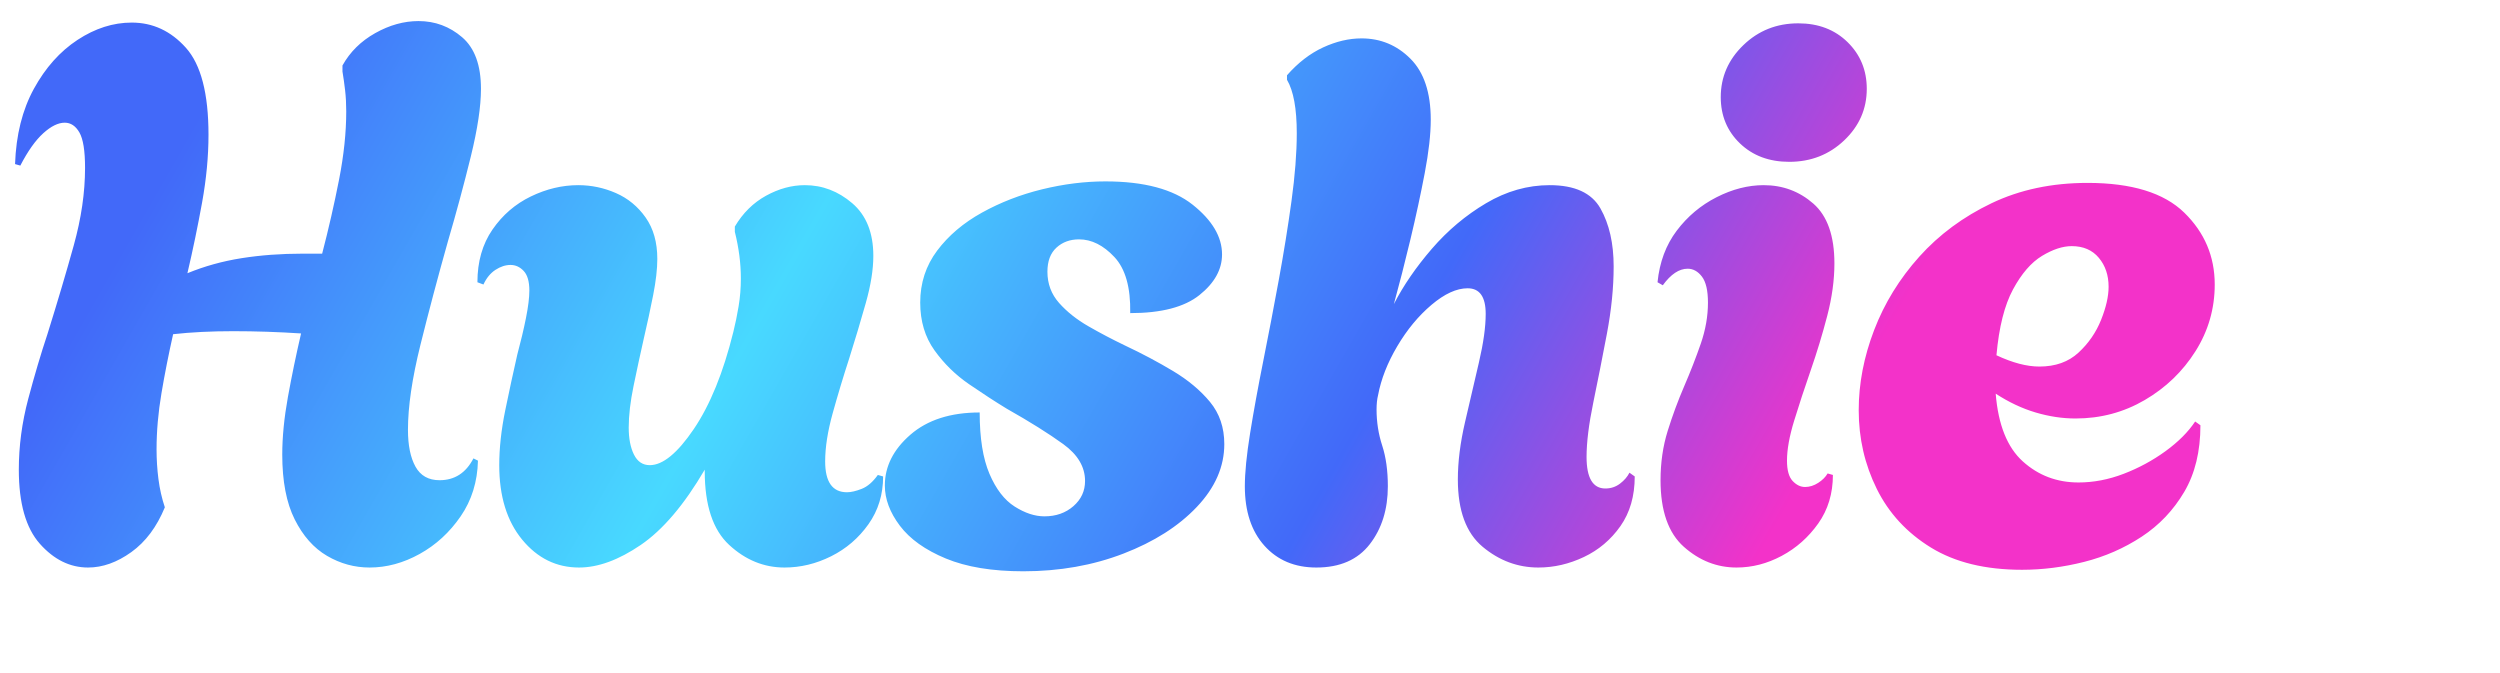
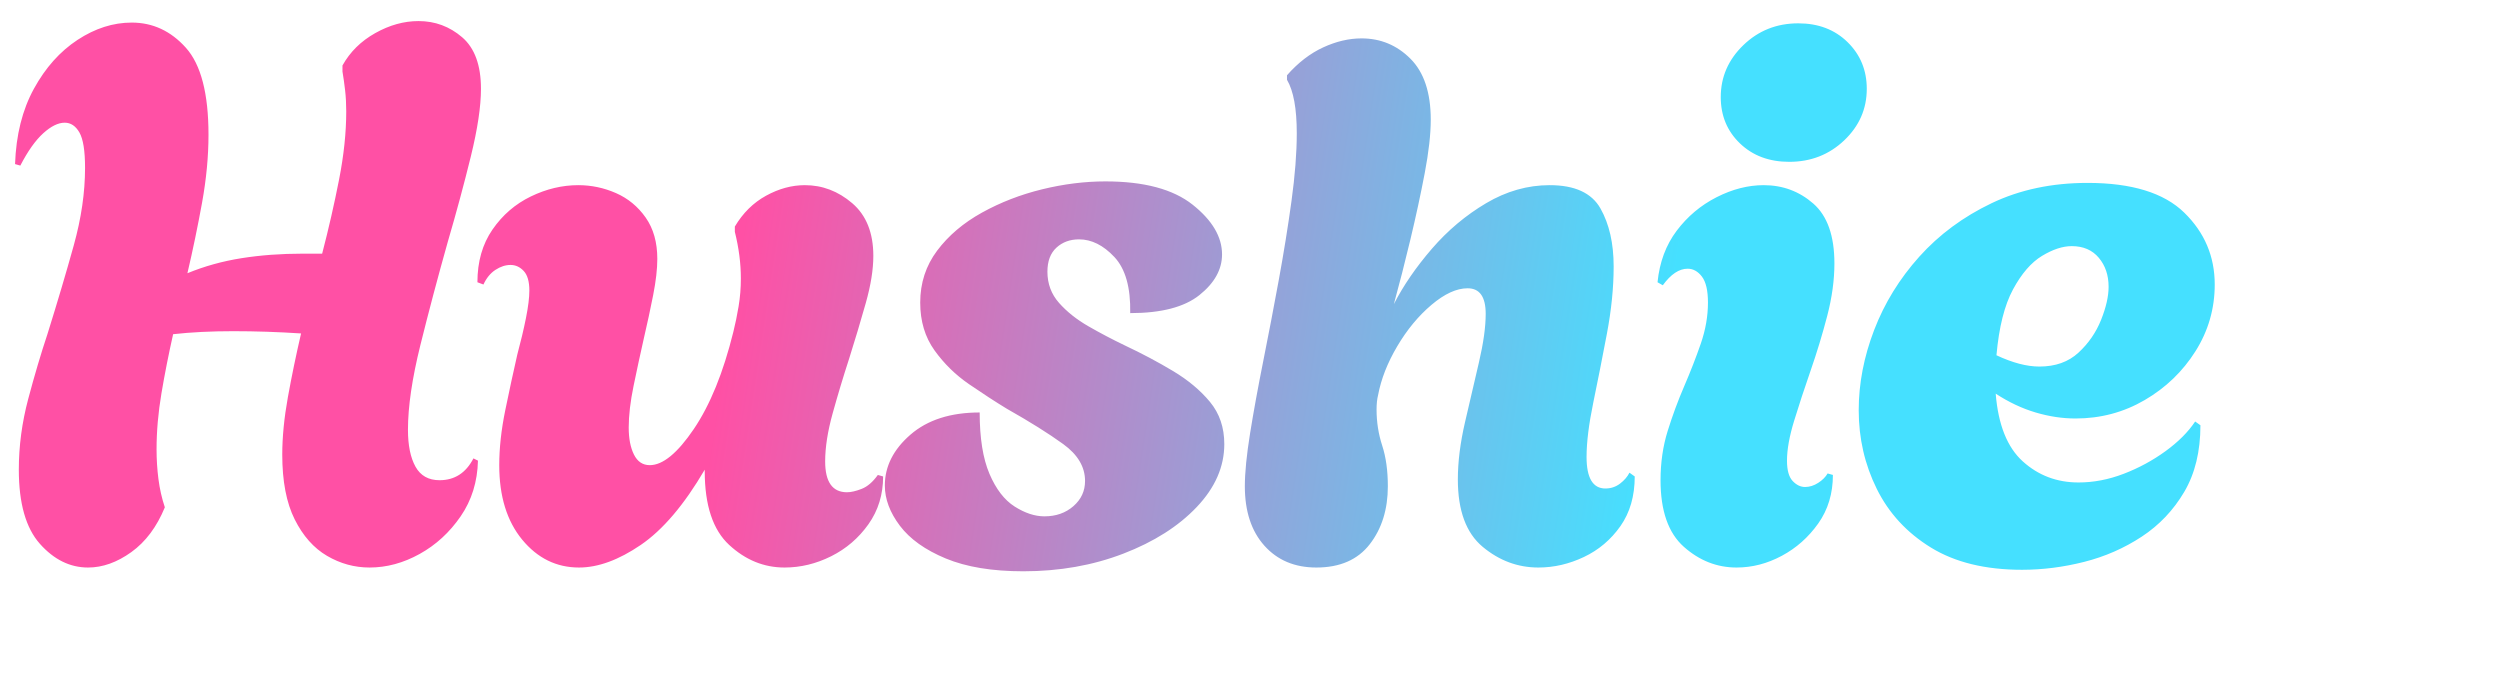
- <svg xmlns="http://www.w3.org/2000/svg" fill="none" version="1.1" width="93" height="25" viewBox="0 0 93 25">
+ <svg xmlns="http://www.w3.org/2000/svg" fill="none" version="1.1" viewBox="0 0 93 25">
  <defs>
-     <linearGradient x1="62.952" y1="25" x2="12.152" y2="-4.038" gradientUnits="userSpaceOnUse" id="master_svg0_18_2299">
-       <stop offset="0%" stop-color="#F332C9" stop-opacity="1" />
-       <stop offset="26.166%" stop-color="#4269F9" stop-opacity="1" />
-       <stop offset="62.624%" stop-color="#48D9FF" stop-opacity="1" />
-       <stop offset="100%" stop-color="#4269F9" stop-opacity="1" />
+     <linearGradient x1="82.414" y1="12.5" x2="0" y2="0" gradientUnits="userSpaceOnUse" id="master_svg0_26_9454">
+       <stop offset="24.183%" stop-color="#45E0FF" stop-opacity="1" />
+       <stop offset="65.714%" stop-color="#FF50A5" stop-opacity="1" />
    </linearGradient>
  </defs>
  <g>
-     <path d="M3.276,21.112Q2.268,21.112,1.484,20.23Q0.7,19.348,0.7,17.472Q0.7,16.156,1.05,14.84Q1.4,13.524,1.764,12.432Q2.324,10.64,2.744,9.128Q3.164,7.616,3.164,6.244Q3.164,5.292,2.954,4.928Q2.744,4.564,2.408,4.564Q2.044,4.564,1.61,4.956Q1.176,5.348,0.756,6.16L0.56,6.104Q0.616,4.48,1.26,3.304Q1.904,2.128,2.884,1.484Q3.864,0.84,4.9,0.84Q6.076,0.84,6.916,1.778Q7.756,2.716,7.756,5.012Q7.756,6.216,7.518,7.532Q7.28,8.848,6.972,10.164Q7.924,9.772,8.988,9.604Q10.052,9.436,11.256,9.436L11.984,9.436Q12.348,8.036,12.614,6.678Q12.88,5.32,12.88,4.144Q12.88,3.724,12.838,3.36Q12.796,2.996,12.74,2.66L12.74,2.436Q13.16,1.68,13.958,1.232Q14.756,0.784,15.568,0.784Q16.492,0.784,17.192,1.386Q17.892,1.988,17.892,3.304Q17.892,4.284,17.514,5.824Q17.136,7.364,16.66,8.988Q16.1,10.976,15.638,12.838Q15.176,14.7,15.176,15.988Q15.176,16.856,15.456,17.36Q15.736,17.864,16.352,17.864Q17.192,17.864,17.612,17.052L17.78,17.136Q17.752,18.312,17.136,19.208Q16.52,20.104,15.61,20.608Q14.7,21.112,13.748,21.112Q12.908,21.112,12.166,20.678Q11.424,20.244,10.962,19.32Q10.5,18.396,10.5,16.912Q10.5,15.932,10.71,14.77Q10.92,13.608,11.2,12.404Q9.912,12.32,8.68,12.32Q8.064,12.32,7.504,12.348Q6.944,12.376,6.44,12.432Q6.188,13.552,6.006,14.63Q5.824,15.708,5.824,16.716Q5.824,17.276,5.894,17.822Q5.964,18.368,6.132,18.872Q5.684,19.964,4.886,20.538Q4.088,21.112,3.276,21.112ZM21.54,21.112Q20.28,21.112,19.426,20.076Q18.572,19.04,18.572,17.304Q18.572,16.352,18.796,15.26Q19.02,14.168,19.244,13.188Q19.44,12.46,19.566,11.83Q19.692,11.2,19.692,10.808Q19.692,10.304,19.482,10.08Q19.272,9.856,18.992,9.856Q18.712,9.856,18.432,10.038Q18.152,10.22,17.984,10.584L17.76,10.5Q17.76,9.352,18.32,8.54Q18.88,7.728,19.748,7.308Q20.616,6.888,21.512,6.888Q22.24,6.888,22.912,7.182Q23.584,7.476,24.018,8.092Q24.452,8.708,24.452,9.632Q24.452,10.192,24.298,10.976Q24.144,11.76,23.948,12.6Q23.752,13.468,23.57,14.35Q23.388,15.232,23.388,15.904Q23.388,16.52,23.584,16.912Q23.78,17.304,24.172,17.304Q24.9,17.304,25.81,15.96Q26.72,14.616,27.28,12.348Q27.392,11.9,27.476,11.396Q27.56,10.892,27.56,10.36Q27.56,9.94,27.504,9.506Q27.448,9.072,27.336,8.624L27.336,8.428Q27.784,7.672,28.498,7.28Q29.212,6.888,29.94,6.888Q30.92,6.888,31.704,7.56Q32.488,8.232,32.488,9.52Q32.488,10.276,32.208,11.27Q31.928,12.264,31.592,13.328Q31.256,14.364,30.976,15.372Q30.696,16.38,30.696,17.164Q30.696,18.312,31.508,18.312Q31.732,18.312,32.054,18.186Q32.376,18.06,32.656,17.668L32.852,17.724Q32.852,18.732,32.306,19.502Q31.76,20.272,30.92,20.692Q30.08,21.112,29.184,21.112Q28.036,21.112,27.126,20.272Q26.216,19.432,26.216,17.528L26.216,17.472Q25.068,19.432,23.836,20.272Q22.604,21.112,21.54,21.112ZM38.068,21.252Q36.332,21.252,35.184,20.776Q34.036,20.3,33.476,19.558Q32.916,18.816,32.916,18.06Q32.916,16.996,33.868,16.17Q34.82,15.344,36.444,15.344Q36.444,16.772,36.808,17.626Q37.172,18.48,37.746,18.844Q38.32,19.208,38.852,19.208Q39.496,19.208,39.93,18.83Q40.364,18.452,40.364,17.892Q40.364,17.108,39.552,16.52Q38.74,15.932,37.452,15.204Q36.808,14.812,36.052,14.294Q35.296,13.776,34.764,13.034Q34.232,12.292,34.232,11.256Q34.232,10.164,34.862,9.324Q35.492,8.484,36.528,7.91Q37.564,7.336,38.768,7.042Q39.972,6.748,41.12,6.748Q43.276,6.748,44.368,7.616Q45.46,8.484,45.46,9.464Q45.46,10.304,44.62,10.976Q43.78,11.648,42.044,11.648Q42.072,10.22,41.456,9.562Q40.84,8.904,40.14,8.904Q39.636,8.904,39.3,9.212Q38.964,9.52,38.964,10.108Q38.964,10.78,39.398,11.27Q39.832,11.76,40.49,12.138Q41.148,12.516,41.848,12.852Q42.8,13.3,43.64,13.804Q44.48,14.308,45.012,14.952Q45.544,15.596,45.544,16.52Q45.544,17.78,44.522,18.858Q43.5,19.936,41.792,20.594Q40.084,21.252,38.068,21.252ZM48.968,21.112Q47.764,21.112,47.036,20.3Q46.308,19.488,46.308,18.088Q46.308,17.332,46.504,16.114Q46.7,14.896,46.994,13.426Q47.288,11.956,47.568,10.43Q47.848,8.904,48.044,7.476Q48.24,6.048,48.24,4.956Q48.24,3.584,47.876,2.968L47.876,2.8Q48.492,2.1,49.22,1.764Q49.948,1.428,50.648,1.428Q51.712,1.428,52.468,2.184Q53.224,2.94,53.224,4.452Q53.224,5.264,53,6.44Q52.776,7.616,52.468,8.904Q52.16,10.192,51.852,11.312Q52.384,10.276,53.266,9.254Q54.148,8.232,55.282,7.56Q56.416,6.888,57.648,6.888Q59.048,6.888,59.538,7.756Q60.028,8.624,60.028,9.912Q60.028,11.088,59.776,12.418Q59.524,13.748,59.272,14.966Q59.02,16.184,59.02,16.996Q59.02,18.172,59.72,18.172Q60.028,18.172,60.266,17.99Q60.504,17.808,60.616,17.584L60.812,17.724Q60.812,18.816,60.28,19.572Q59.748,20.328,58.922,20.72Q58.096,21.112,57.228,21.112Q56.08,21.112,55.156,20.342Q54.232,19.572,54.232,17.836Q54.232,16.856,54.498,15.708Q54.764,14.56,55.016,13.482Q55.268,12.404,55.268,11.676Q55.268,10.724,54.596,10.724Q53.98,10.724,53.252,11.34Q52.524,11.956,51.978,12.88Q51.432,13.804,51.264,14.7Q51.208,14.924,51.208,15.232Q51.208,15.932,51.418,16.576Q51.628,17.22,51.628,18.088Q51.628,19.376,50.956,20.244Q50.284,21.112,48.968,21.112ZM66.56,6.02Q65.44,6.02,64.726,5.334Q64.012,4.648,64.012,3.612Q64.012,2.492,64.852,1.68Q65.692,0.868,66.896,0.868Q68.016,0.868,68.73,1.568Q69.444,2.268,69.444,3.304Q69.444,4.424,68.604,5.222Q67.764,6.02,66.56,6.02ZM64.6,21.112Q63.508,21.112,62.64,20.342Q61.772,19.572,61.772,17.864Q61.772,16.884,62.038,16.03Q62.304,15.176,62.654,14.364Q63.004,13.552,63.27,12.782Q63.536,12.012,63.536,11.256Q63.536,10.584,63.312,10.29Q63.088,9.996,62.78,9.996Q62.304,9.996,61.856,10.612L61.66,10.5Q61.772,9.38,62.374,8.582Q62.976,7.784,63.858,7.336Q64.74,6.888,65.608,6.888Q66.672,6.888,67.456,7.574Q68.24,8.26,68.24,9.8Q68.24,10.724,67.974,11.746Q67.708,12.768,67.358,13.776Q67.008,14.784,66.742,15.652Q66.476,16.52,66.476,17.136Q66.476,17.668,66.686,17.892Q66.896,18.116,67.148,18.116Q67.4,18.116,67.638,17.962Q67.876,17.808,67.988,17.612L68.184,17.668Q68.184,18.704,67.638,19.474Q67.092,20.244,66.28,20.678Q65.468,21.112,64.6,21.112ZM75.22,21.196Q73.176,21.196,71.832,20.37Q70.488,19.544,69.816,18.186Q69.144,16.828,69.144,15.26Q69.144,13.776,69.718,12.278Q70.292,10.78,71.398,9.548Q72.504,8.316,74.086,7.56Q75.668,6.804,77.656,6.804Q80.12,6.804,81.254,7.91Q82.388,9.016,82.388,10.584Q82.388,11.928,81.674,13.062Q80.96,14.196,79.784,14.882Q78.608,15.568,77.208,15.568Q76.48,15.568,75.724,15.344Q74.968,15.12,74.24,14.644Q74.38,16.38,75.248,17.164Q76.116,17.948,77.32,17.948Q78.16,17.948,79,17.626Q79.84,17.304,80.554,16.786Q81.268,16.268,81.66,15.68L81.856,15.82Q81.856,17.276,81.254,18.298Q80.652,19.32,79.672,19.964Q78.692,20.608,77.53,20.902Q76.368,21.196,75.22,21.196ZM75.864,13.636Q76.76,13.636,77.32,13.118Q77.88,12.6,78.16,11.9Q78.44,11.2,78.44,10.668Q78.44,10.024,78.076,9.59Q77.712,9.156,77.068,9.156Q76.564,9.156,75.962,9.52Q75.36,9.884,74.884,10.766Q74.408,11.648,74.268,13.216Q75.164,13.636,75.864,13.636Z" fill="url(#master_svg0_18_2299)" fill-opacity="1" />
+     <path d="M3.276,21.112Q2.268,21.112,1.484,20.23Q0.7,19.348,0.7,17.472Q0.7,16.156,1.05,14.84Q1.4,13.524,1.764,12.432Q2.324,10.64,2.744,9.128Q3.164,7.616,3.164,6.244Q3.164,5.292,2.954,4.928Q2.744,4.564,2.408,4.564Q2.044,4.564,1.61,4.956Q1.176,5.348,0.756,6.16L0.56,6.104Q0.616,4.48,1.26,3.304Q1.904,2.128,2.884,1.484Q3.864,0.84,4.9,0.84Q6.076,0.84,6.916,1.778Q7.756,2.716,7.756,5.012Q7.756,6.216,7.518,7.532Q7.28,8.848,6.972,10.164Q7.924,9.772,8.988,9.604Q10.052,9.436,11.256,9.436L11.984,9.436Q12.348,8.036,12.614,6.678Q12.88,5.32,12.88,4.144Q12.88,3.724,12.838,3.36Q12.796,2.996,12.74,2.66L12.74,2.436Q13.16,1.68,13.958,1.232Q14.756,0.784,15.568,0.784Q16.492,0.784,17.192,1.386Q17.892,1.988,17.892,3.304Q17.892,4.284,17.514,5.824Q17.136,7.364,16.66,8.988Q16.1,10.976,15.638,12.838Q15.176,14.7,15.176,15.988Q15.176,16.856,15.456,17.36Q15.736,17.864,16.352,17.864Q17.192,17.864,17.612,17.052L17.78,17.136Q17.752,18.312,17.136,19.208Q16.52,20.104,15.61,20.608Q14.7,21.112,13.748,21.112Q12.908,21.112,12.166,20.678Q11.424,20.244,10.962,19.32Q10.5,18.396,10.5,16.912Q10.5,15.932,10.71,14.77Q10.92,13.608,11.2,12.404Q9.912,12.32,8.68,12.32Q8.064,12.32,7.504,12.348Q6.944,12.376,6.44,12.432Q6.188,13.552,6.006,14.63Q5.824,15.708,5.824,16.716Q5.824,17.276,5.894,17.822Q5.964,18.368,6.132,18.872Q5.684,19.964,4.886,20.538Q4.088,21.112,3.276,21.112ZM21.54,21.112Q20.28,21.112,19.426,20.076Q18.572,19.04,18.572,17.304Q18.572,16.352,18.796,15.26Q19.02,14.168,19.244,13.188Q19.44,12.46,19.566,11.83Q19.692,11.2,19.692,10.808Q19.692,10.304,19.482,10.08Q19.272,9.856,18.992,9.856Q18.712,9.856,18.432,10.038Q18.152,10.22,17.984,10.584L17.76,10.5Q17.76,9.352,18.32,8.54Q18.88,7.728,19.748,7.308Q20.616,6.888,21.512,6.888Q22.24,6.888,22.912,7.182Q23.584,7.476,24.018,8.092Q24.452,8.708,24.452,9.632Q24.452,10.192,24.298,10.976Q24.144,11.76,23.948,12.6Q23.752,13.468,23.57,14.35Q23.388,15.232,23.388,15.904Q23.388,16.52,23.584,16.912Q23.78,17.304,24.172,17.304Q24.9,17.304,25.81,15.96Q26.72,14.616,27.28,12.348Q27.392,11.9,27.476,11.396Q27.56,10.892,27.56,10.36Q27.56,9.94,27.504,9.506Q27.448,9.072,27.336,8.624L27.336,8.428Q27.784,7.672,28.498,7.28Q29.212,6.888,29.94,6.888Q30.92,6.888,31.704,7.56Q32.488,8.232,32.488,9.52Q32.488,10.276,32.208,11.27Q31.928,12.264,31.592,13.328Q31.256,14.364,30.976,15.372Q30.696,16.38,30.696,17.164Q30.696,18.312,31.508,18.312Q31.732,18.312,32.054,18.186Q32.376,18.06,32.656,17.668L32.852,17.724Q32.852,18.732,32.306,19.502Q31.76,20.272,30.92,20.692Q30.08,21.112,29.184,21.112Q28.036,21.112,27.126,20.272Q26.216,19.432,26.216,17.528L26.216,17.472Q25.068,19.432,23.836,20.272Q22.604,21.112,21.54,21.112ZM38.068,21.252Q36.332,21.252,35.184,20.776Q34.036,20.3,33.476,19.558Q32.916,18.816,32.916,18.06Q32.916,16.996,33.868,16.17Q34.82,15.344,36.444,15.344Q36.444,16.772,36.808,17.626Q37.172,18.48,37.746,18.844Q38.32,19.208,38.852,19.208Q39.496,19.208,39.93,18.83Q40.364,18.452,40.364,17.892Q40.364,17.108,39.552,16.52Q38.74,15.932,37.452,15.204Q36.808,14.812,36.052,14.294Q35.296,13.776,34.764,13.034Q34.232,12.292,34.232,11.256Q34.232,10.164,34.862,9.324Q35.492,8.484,36.528,7.91Q37.564,7.336,38.768,7.042Q39.972,6.748,41.12,6.748Q43.276,6.748,44.368,7.616Q45.46,8.484,45.46,9.464Q45.46,10.304,44.62,10.976Q43.78,11.648,42.044,11.648Q42.072,10.22,41.456,9.562Q40.84,8.904,40.14,8.904Q39.636,8.904,39.3,9.212Q38.964,9.52,38.964,10.108Q38.964,10.78,39.398,11.27Q39.832,11.76,40.49,12.138Q41.148,12.516,41.848,12.852Q42.8,13.3,43.64,13.804Q44.48,14.308,45.012,14.952Q45.544,15.596,45.544,16.52Q45.544,17.78,44.522,18.858Q43.5,19.936,41.792,20.594Q40.084,21.252,38.068,21.252ZM48.968,21.112Q47.764,21.112,47.036,20.3Q46.308,19.488,46.308,18.088Q46.308,17.332,46.504,16.114Q46.7,14.896,46.994,13.426Q47.288,11.956,47.568,10.43Q47.848,8.904,48.044,7.476Q48.24,6.048,48.24,4.956Q48.24,3.584,47.876,2.968L47.876,2.8Q48.492,2.1,49.22,1.764Q49.948,1.428,50.648,1.428Q51.712,1.428,52.468,2.184Q53.224,2.94,53.224,4.452Q53.224,5.264,53,6.44Q52.776,7.616,52.468,8.904Q52.16,10.192,51.852,11.312Q52.384,10.276,53.266,9.254Q54.148,8.232,55.282,7.56Q56.416,6.888,57.648,6.888Q59.048,6.888,59.538,7.756Q60.028,8.624,60.028,9.912Q60.028,11.088,59.776,12.418Q59.524,13.748,59.272,14.966Q59.02,16.184,59.02,16.996Q59.02,18.172,59.72,18.172Q60.028,18.172,60.266,17.99Q60.504,17.808,60.616,17.584L60.812,17.724Q60.812,18.816,60.28,19.572Q59.748,20.328,58.922,20.72Q58.096,21.112,57.228,21.112Q56.08,21.112,55.156,20.342Q54.232,19.572,54.232,17.836Q54.232,16.856,54.498,15.708Q54.764,14.56,55.016,13.482Q55.268,12.404,55.268,11.676Q55.268,10.724,54.596,10.724Q53.98,10.724,53.252,11.34Q52.524,11.956,51.978,12.88Q51.432,13.804,51.264,14.7Q51.208,14.924,51.208,15.232Q51.208,15.932,51.418,16.576Q51.628,17.22,51.628,18.088Q51.628,19.376,50.956,20.244Q50.284,21.112,48.968,21.112ZM66.56,6.02Q65.44,6.02,64.726,5.334Q64.012,4.648,64.012,3.612Q64.012,2.492,64.852,1.68Q65.692,0.868,66.896,0.868Q68.016,0.868,68.73,1.568Q69.444,2.268,69.444,3.304Q69.444,4.424,68.604,5.222Q67.764,6.02,66.56,6.02ZM64.6,21.112Q63.508,21.112,62.64,20.342Q61.772,19.572,61.772,17.864Q61.772,16.884,62.038,16.03Q62.304,15.176,62.654,14.364Q63.004,13.552,63.27,12.782Q63.536,12.012,63.536,11.256Q63.536,10.584,63.312,10.29Q63.088,9.996,62.78,9.996Q62.304,9.996,61.856,10.612L61.66,10.5Q61.772,9.38,62.374,8.582Q62.976,7.784,63.858,7.336Q64.74,6.888,65.608,6.888Q66.672,6.888,67.456,7.574Q68.24,8.26,68.24,9.8Q68.24,10.724,67.974,11.746Q67.708,12.768,67.358,13.776Q67.008,14.784,66.742,15.652Q66.476,16.52,66.476,17.136Q66.476,17.668,66.686,17.892Q66.896,18.116,67.148,18.116Q67.4,18.116,67.638,17.962Q67.876,17.808,67.988,17.612L68.184,17.668Q68.184,18.704,67.638,19.474Q67.092,20.244,66.28,20.678Q65.468,21.112,64.6,21.112ZM75.22,21.196Q73.176,21.196,71.832,20.37Q70.488,19.544,69.816,18.186Q69.144,16.828,69.144,15.26Q69.144,13.776,69.718,12.278Q70.292,10.78,71.398,9.548Q72.504,8.316,74.086,7.56Q75.668,6.804,77.656,6.804Q80.12,6.804,81.254,7.91Q82.388,9.016,82.388,10.584Q82.388,11.928,81.674,13.062Q80.96,14.196,79.784,14.882Q78.608,15.568,77.208,15.568Q76.48,15.568,75.724,15.344Q74.968,15.12,74.24,14.644Q74.38,16.38,75.248,17.164Q76.116,17.948,77.32,17.948Q78.16,17.948,79,17.626Q79.84,17.304,80.554,16.786Q81.268,16.268,81.66,15.68L81.856,15.82Q81.856,17.276,81.254,18.298Q80.652,19.32,79.672,19.964Q78.692,20.608,77.53,20.902Q76.368,21.196,75.22,21.196ZM75.864,13.636Q76.76,13.636,77.32,13.118Q77.88,12.6,78.16,11.9Q78.44,11.2,78.44,10.668Q78.44,10.024,78.076,9.59Q77.712,9.156,77.068,9.156Q76.564,9.156,75.962,9.52Q75.36,9.884,74.884,10.766Q74.408,11.648,74.268,13.216Q75.164,13.636,75.864,13.636Z" fill="url(#master_svg0_26_9454)" fill-opacity="1" />
  </g>
</svg>
